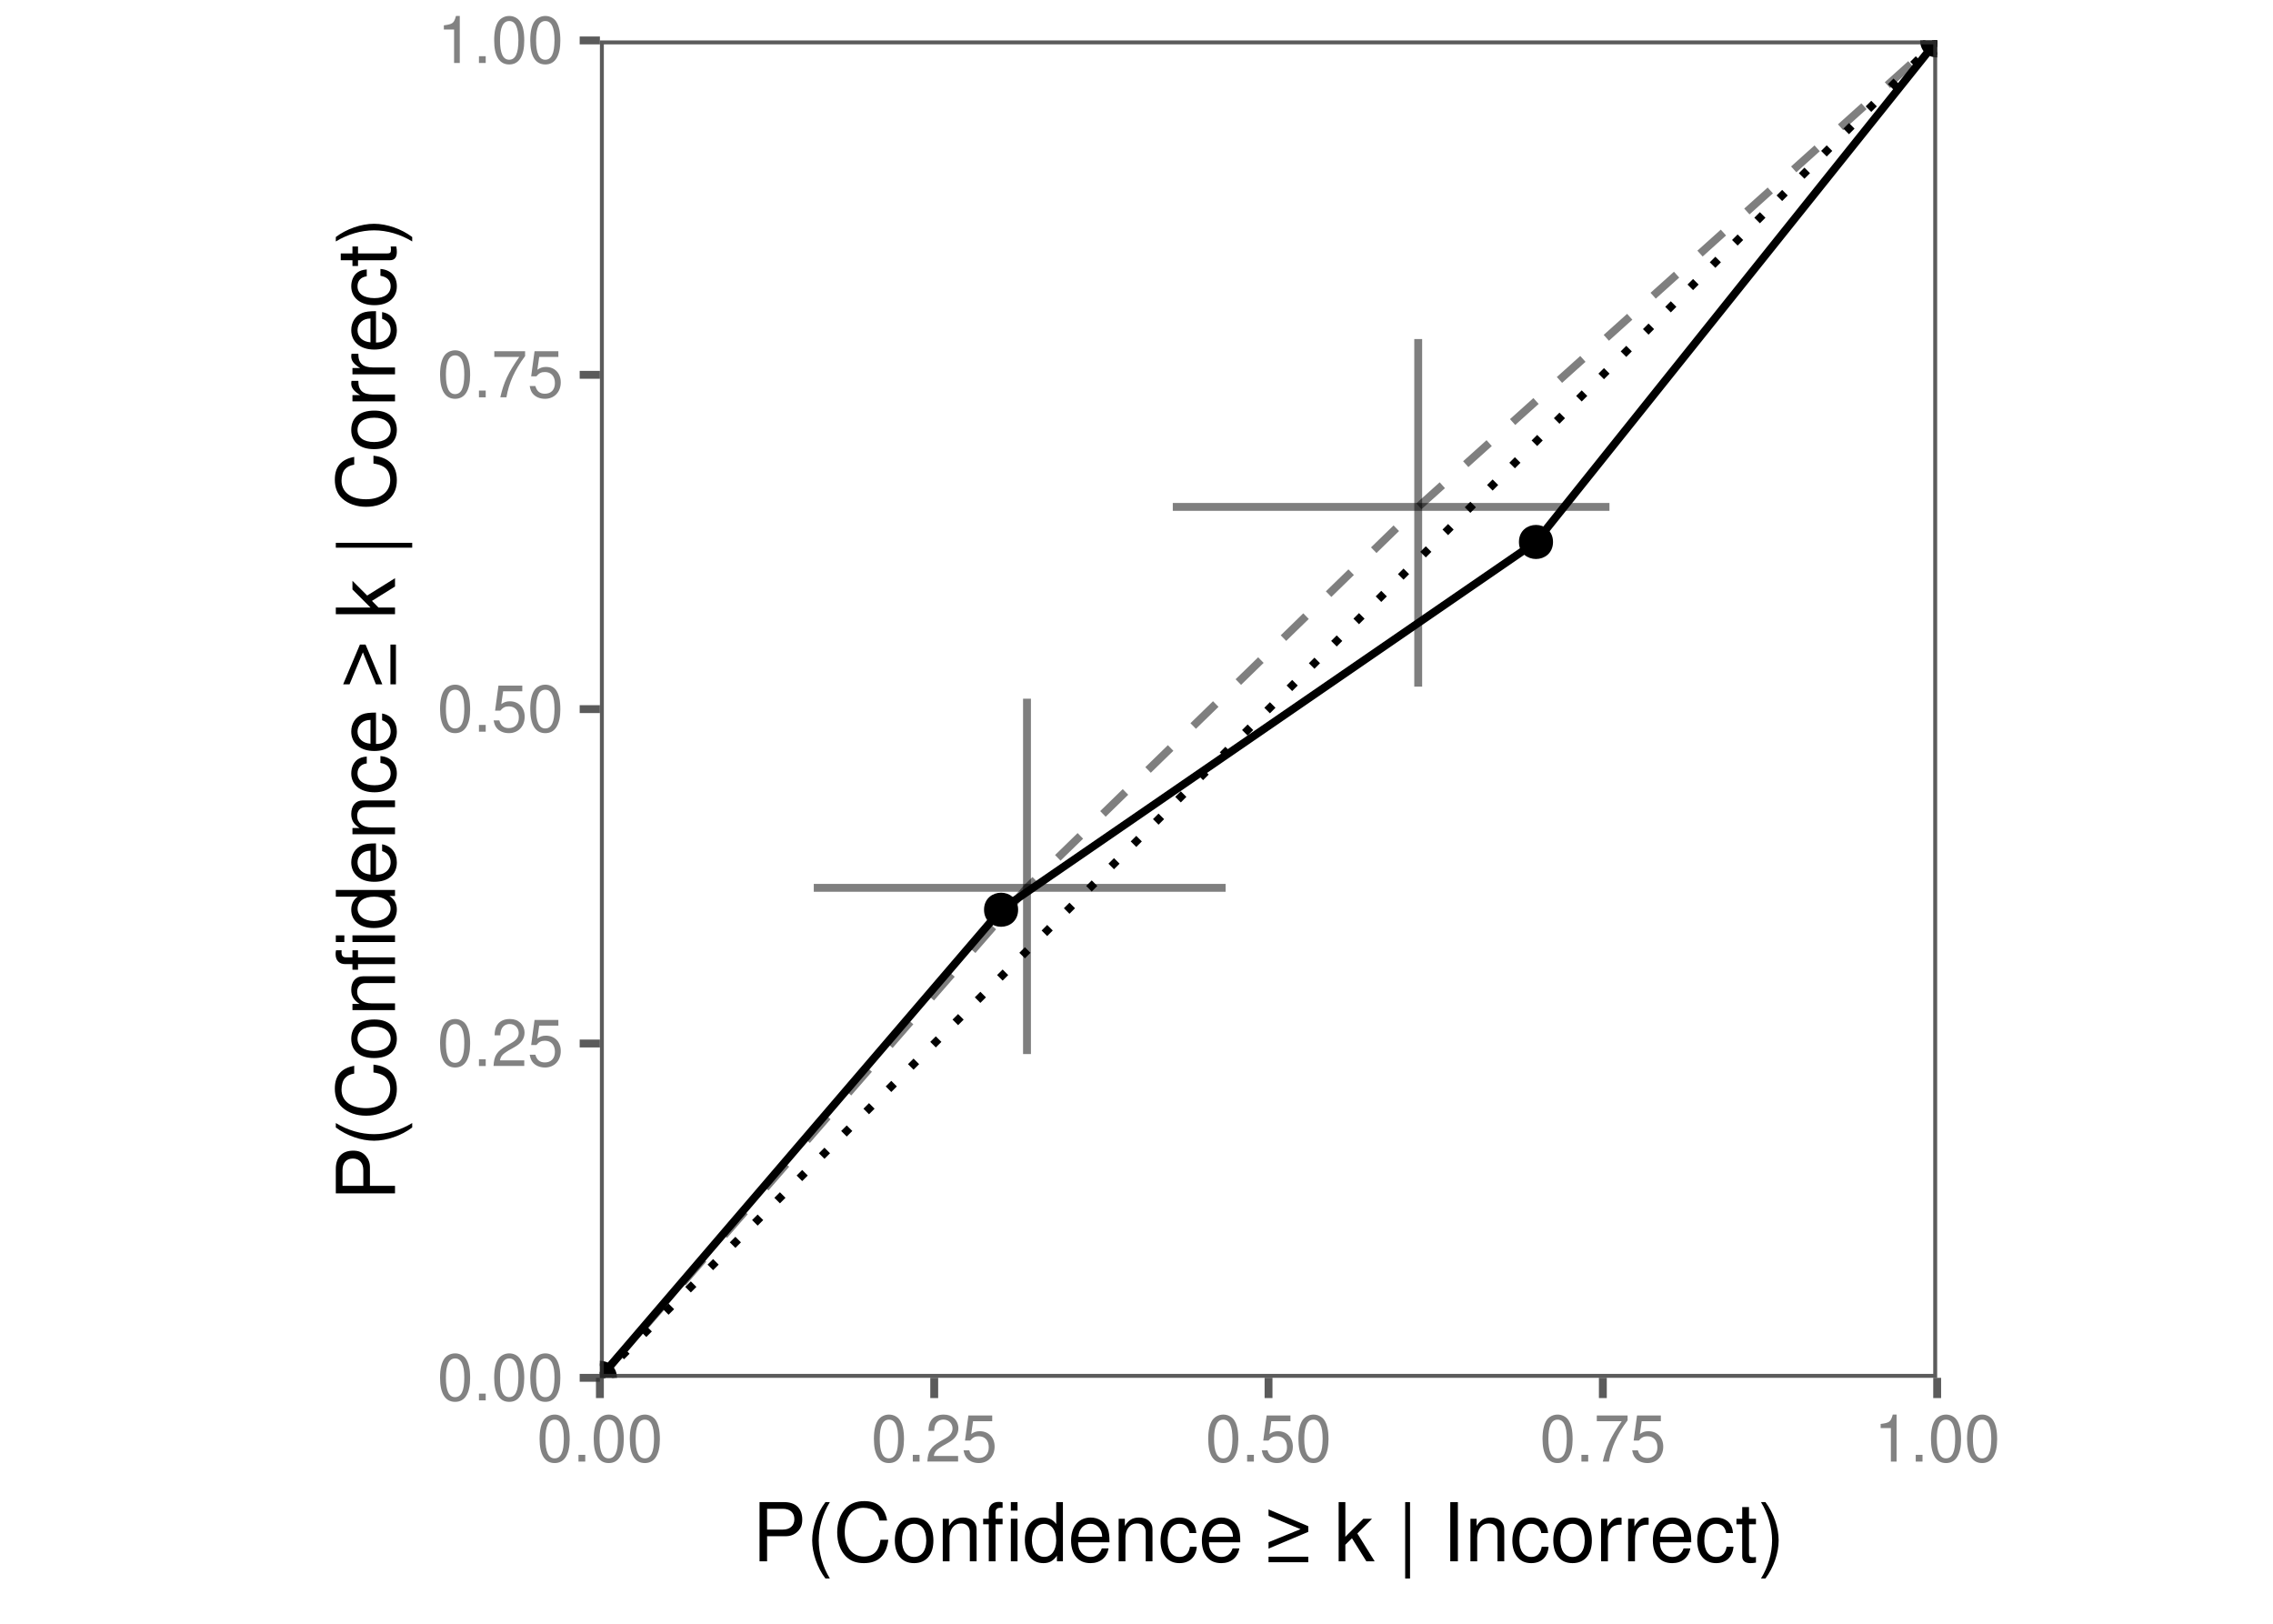
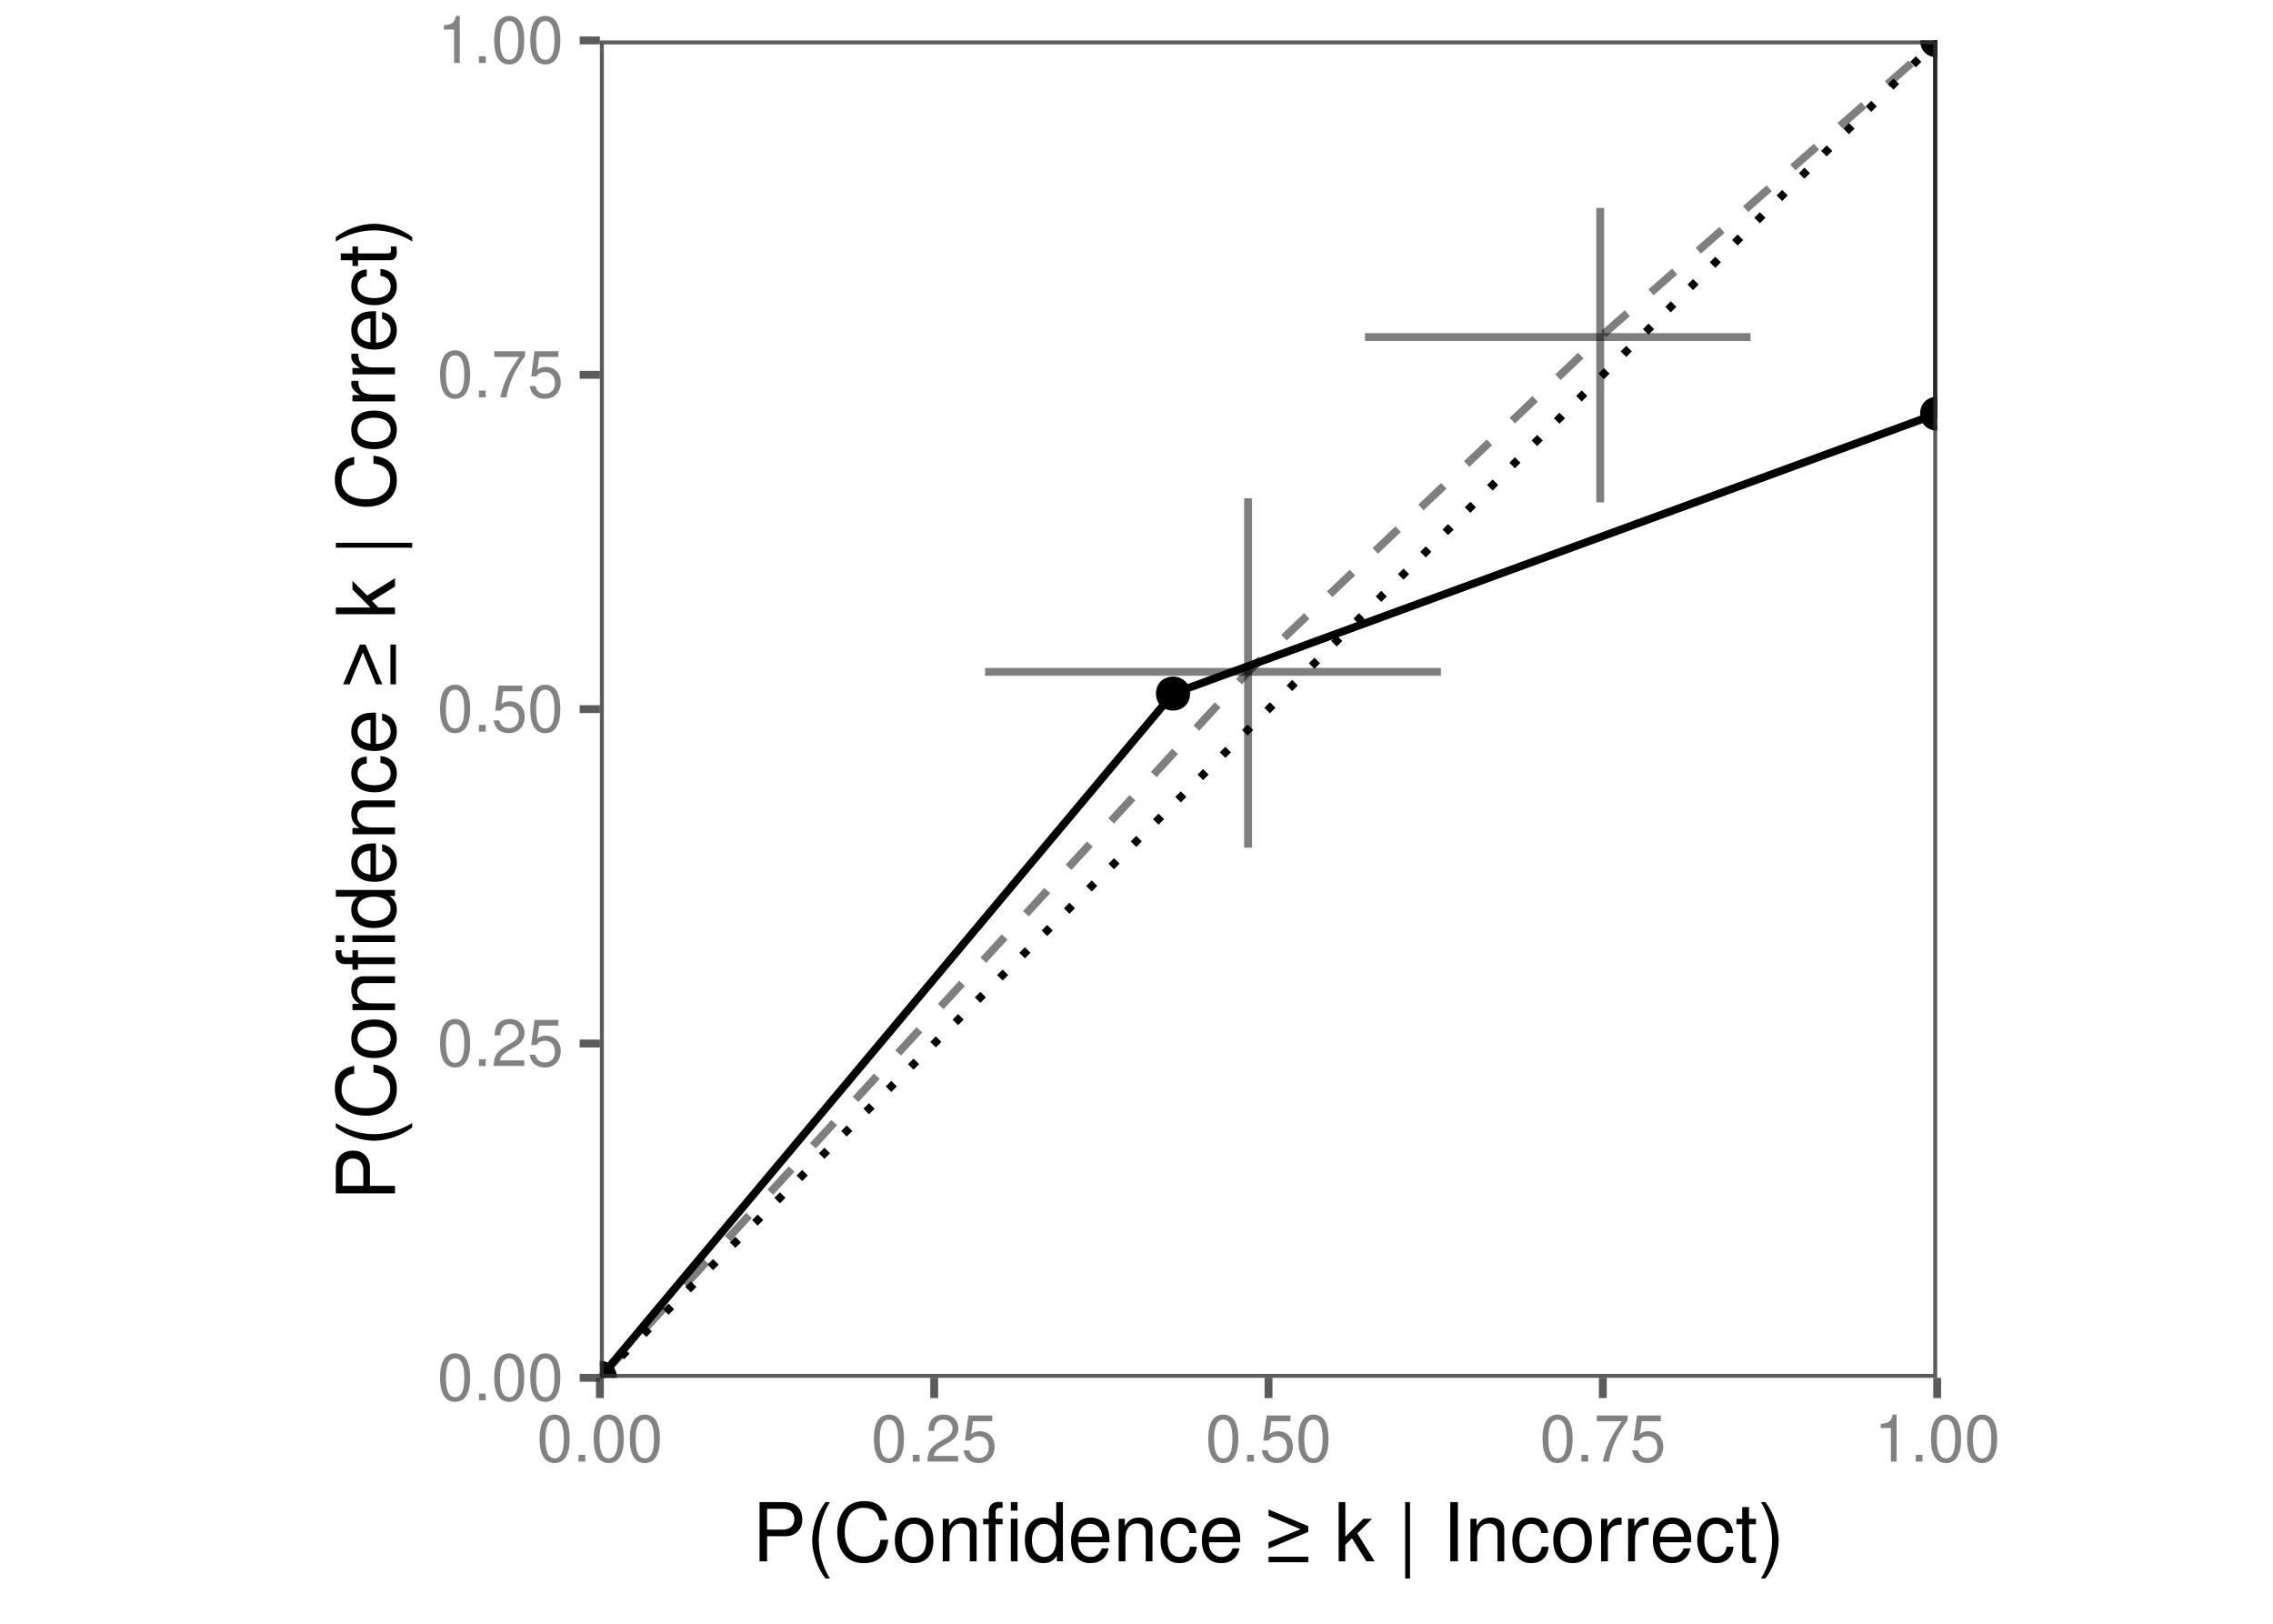
<svg xmlns="http://www.w3.org/2000/svg" xmlns:xlink="http://www.w3.org/1999/xlink" width="504pt" height="360pt" viewBox="0 0 504 360">
  <defs>
    <g>
      <g id="glyph-0-0">
        <path d="M 3.969 -10.422 C 3.016 -10.422 2.141 -9.984 1.609 -9.281 C 0.953 -8.359 0.625 -6.969 0.625 -5.047 C 0.625 -1.531 1.766 0.328 3.969 0.328 C 6.125 0.328 7.297 -1.531 7.297 -4.953 C 7.297 -6.969 6.984 -8.328 6.312 -9.281 C 5.781 -10 4.922 -10.422 3.969 -10.422 Z M 3.969 -9.297 C 5.328 -9.297 6 -7.891 6 -5.078 C 6 -2.109 5.344 -0.719 3.938 -0.719 C 2.594 -0.719 1.922 -2.156 1.922 -5.031 C 1.922 -7.891 2.594 -9.297 3.969 -9.297 Z M 3.969 -9.297 " />
      </g>
      <g id="glyph-0-1">
        <path d="M 2.75 -1.5 L 1.25 -1.5 L 1.25 0 L 2.75 0 Z M 2.75 -1.5 " />
      </g>
      <g id="glyph-0-2">
        <path d="M 7.297 -1.25 L 1.922 -1.25 C 2.047 -2.125 2.5 -2.672 3.766 -3.422 L 5.203 -4.234 C 6.625 -5.031 7.359 -6.094 7.359 -7.375 C 7.359 -8.234 7.016 -9.047 6.406 -9.609 C 5.812 -10.156 5.062 -10.422 4.094 -10.422 C 2.797 -10.422 1.828 -9.953 1.266 -9.062 C 0.906 -8.516 0.75 -7.859 0.719 -6.812 L 1.984 -6.812 C 2.031 -7.516 2.125 -7.938 2.297 -8.281 C 2.625 -8.922 3.281 -9.312 4.047 -9.312 C 5.203 -9.312 6.062 -8.469 6.062 -7.344 C 6.062 -6.516 5.594 -5.797 4.688 -5.266 L 3.359 -4.5 C 1.219 -3.266 0.609 -2.297 0.484 -0.016 L 7.297 -0.016 Z M 7.297 -1.25 " />
      </g>
      <g id="glyph-0-3">
        <path d="M 6.859 -10.219 L 1.578 -10.219 L 0.828 -4.656 L 1.984 -4.656 C 2.578 -5.359 3.062 -5.609 3.875 -5.609 C 5.25 -5.609 6.094 -4.672 6.094 -3.156 C 6.094 -1.688 5.25 -0.797 3.859 -0.797 C 2.75 -0.797 2.078 -1.359 1.766 -2.5 L 0.5 -2.5 C 0.672 -1.672 0.828 -1.266 1.125 -0.891 C 1.703 -0.109 2.734 0.328 3.891 0.328 C 5.953 0.328 7.391 -1.172 7.391 -3.328 C 7.391 -5.344 6.047 -6.734 4.094 -6.734 C 3.375 -6.734 2.797 -6.547 2.203 -6.109 L 2.609 -8.953 L 6.859 -8.953 Z M 6.859 -10.219 " />
      </g>
      <g id="glyph-0-4">
        <path d="M 7.484 -10.219 L 0.656 -10.219 L 0.656 -8.953 L 6.188 -8.953 C 3.75 -5.484 2.75 -3.359 1.984 0 L 3.344 0 C 3.906 -3.266 5.188 -6.078 7.484 -9.141 Z M 7.484 -10.219 " />
      </g>
      <g id="glyph-0-5">
        <path d="M 3.734 -7.422 L 3.734 0 L 5 0 L 5 -10.422 L 4.156 -10.422 C 3.719 -8.812 3.422 -8.594 1.469 -8.344 L 1.469 -7.422 Z M 3.734 -7.422 " />
      </g>
      <g id="glyph-1-0">
        <path d="M 3.312 -5.562 L 7.438 -5.562 C 8.453 -5.562 9.266 -5.875 9.969 -6.5 C 10.766 -7.219 11.109 -8.062 11.109 -9.266 C 11.109 -11.734 9.641 -13.125 7.062 -13.125 L 1.641 -13.125 L 1.641 0 L 3.312 0 Z M 3.312 -7.031 L 3.312 -11.641 L 6.797 -11.641 C 8.406 -11.641 9.359 -10.781 9.359 -9.344 C 9.359 -7.906 8.406 -7.031 6.797 -7.031 Z M 3.312 -7.031 " />
      </g>
      <g id="glyph-1-1">
        <path d="M 4.25 -13.125 C 2.453 -10.766 1.312 -7.484 1.312 -4.656 C 1.312 -1.812 2.453 1.453 4.25 3.812 L 5.234 3.812 C 3.656 1.234 2.766 -1.781 2.766 -4.656 C 2.766 -7.531 3.656 -10.562 5.234 -13.125 Z M 4.25 -13.125 " />
      </g>
      <g id="glyph-1-2">
        <path d="M 11.922 -9.047 C 11.391 -11.938 9.734 -13.344 6.859 -13.344 C 5.094 -13.344 3.672 -12.781 2.703 -11.703 C 1.516 -10.406 0.859 -8.531 0.859 -6.406 C 0.859 -4.25 1.531 -2.391 2.75 -1.109 C 3.781 -0.078 5.078 0.406 6.781 0.406 C 9.984 0.406 11.797 -1.312 12.188 -4.781 L 10.453 -4.781 C 10.312 -3.891 10.141 -3.281 9.859 -2.75 C 9.328 -1.672 8.203 -1.062 6.797 -1.062 C 4.188 -1.062 2.531 -3.156 2.531 -6.422 C 2.531 -9.797 4.109 -11.859 6.656 -11.859 C 7.719 -11.859 8.719 -11.562 9.25 -11.031 C 9.734 -10.578 10.016 -10.047 10.203 -9.047 Z M 11.922 -9.047 " />
      </g>
      <g id="glyph-1-3">
        <path d="M 4.891 -9.703 C 2.234 -9.703 0.641 -7.812 0.641 -4.641 C 0.641 -1.453 2.234 0.406 4.906 0.406 C 7.578 0.406 9.188 -1.469 9.188 -4.578 C 9.188 -7.844 7.625 -9.703 4.891 -9.703 Z M 4.906 -8.312 C 6.609 -8.312 7.609 -6.938 7.609 -4.594 C 7.609 -2.359 6.562 -0.969 4.906 -0.969 C 3.234 -0.969 2.219 -2.359 2.219 -4.641 C 2.219 -6.938 3.234 -8.312 4.906 -8.312 Z M 4.906 -8.312 " />
      </g>
      <g id="glyph-1-4">
        <path d="M 1.266 -9.438 L 1.266 0 L 2.766 0 L 2.766 -5.203 C 2.766 -7.125 3.781 -8.391 5.328 -8.391 C 6.516 -8.391 7.266 -7.672 7.266 -6.531 L 7.266 0 L 8.766 0 L 8.766 -7.125 C 8.766 -8.688 7.594 -9.703 5.781 -9.703 C 4.375 -9.703 3.469 -9.156 2.641 -7.844 L 2.641 -9.438 Z M 1.266 -9.438 " />
      </g>
      <g id="glyph-1-5">
        <path d="M 4.531 -9.438 L 2.969 -9.438 L 2.969 -10.906 C 2.969 -11.531 3.312 -11.859 4.016 -11.859 C 4.141 -11.859 4.188 -11.859 4.531 -11.844 L 4.531 -13.078 C 4.188 -13.156 4 -13.172 3.688 -13.172 C 2.297 -13.172 1.469 -12.391 1.469 -11.031 L 1.469 -9.438 L 0.219 -9.438 L 0.219 -8.203 L 1.469 -8.203 L 1.469 0 L 2.969 0 L 2.969 -8.203 L 4.531 -8.203 Z M 7.844 -9.438 L 6.359 -9.438 L 6.359 0 L 7.844 0 Z M 7.844 -13.125 L 6.359 -13.125 L 6.359 -11.234 L 7.844 -11.234 Z M 7.844 -13.125 " />
      </g>
      <g id="glyph-1-6">
        <path d="M 8.906 -13.125 L 7.422 -13.125 L 7.422 -8.25 C 6.781 -9.203 5.781 -9.703 4.516 -9.703 C 2.062 -9.703 0.469 -7.734 0.469 -4.734 C 0.469 -1.547 2.016 0.406 4.578 0.406 C 5.875 0.406 6.766 -0.078 7.578 -1.234 L 7.578 0 L 8.906 0 Z M 4.766 -8.297 C 6.391 -8.297 7.422 -6.875 7.422 -4.609 C 7.422 -2.438 6.375 -0.984 4.781 -0.984 C 3.125 -0.984 2.031 -2.453 2.031 -4.641 C 2.031 -6.844 3.125 -8.297 4.766 -8.297 Z M 4.766 -8.297 " />
      </g>
      <g id="glyph-1-7">
        <path d="M 9.234 -4.219 C 9.234 -5.656 9.125 -6.516 8.859 -7.219 C 8.25 -8.766 6.797 -9.703 5.047 -9.703 C 2.406 -9.703 0.719 -7.703 0.719 -4.594 C 0.719 -1.469 2.344 0.406 5 0.406 C 7.156 0.406 8.656 -0.812 9.031 -2.859 L 7.531 -2.859 C 7.109 -1.625 6.266 -0.969 5.062 -0.969 C 4.109 -0.969 3.297 -1.406 2.797 -2.203 C 2.438 -2.734 2.297 -3.281 2.281 -4.219 Z M 2.328 -5.438 C 2.453 -7.188 3.516 -8.312 5.016 -8.312 C 6.547 -8.312 7.609 -7.125 7.609 -5.438 Z M 2.328 -5.438 " />
      </g>
      <g id="glyph-1-8">
        <path d="M 8.484 -6.266 C 8.406 -7.188 8.203 -7.781 7.844 -8.297 C 7.203 -9.188 6.062 -9.703 4.75 -9.703 C 2.203 -9.703 0.562 -7.688 0.562 -4.547 C 0.562 -1.516 2.172 0.406 4.734 0.406 C 6.984 0.406 8.406 -0.938 8.594 -3.234 L 7.078 -3.234 C 6.828 -1.734 6.047 -0.969 4.766 -0.969 C 3.109 -0.969 2.125 -2.328 2.125 -4.547 C 2.125 -6.906 3.094 -8.312 4.734 -8.312 C 6 -8.312 6.781 -7.578 6.969 -6.266 Z M 8.484 -6.266 " />
      </g>
      <g id="glyph-1-9">
</g>
      <g id="glyph-1-10">
        <path d="M 9.312 -1.016 L 0.5 -1.016 L 0.5 0.203 L 9.312 0.203 Z M 9.312 -7.781 L 0.5 -11.5 L 0.5 -10.078 L 7.594 -7.125 L 0.5 -4.234 L 0.5 -2.812 L 9.312 -6.531 Z M 9.312 -7.781 " />
      </g>
      <g id="glyph-1-11">
        <path d="M 2.531 -13.125 L 1.047 -13.125 L 1.047 0 L 2.531 0 L 2.531 -3.672 L 4 -5.109 L 7.188 0 L 9.031 0 L 5.188 -6.172 L 8.453 -9.438 L 6.531 -9.438 L 2.531 -5.438 Z M 2.531 -13.125 " />
      </g>
      <g id="glyph-1-12">
        <path d="M 1.797 -13.125 L 1.797 3.812 L 2.875 3.812 L 2.875 -13.125 Z M 1.797 -13.125 " />
      </g>
      <g id="glyph-1-13">
        <path d="M 3.484 -13.125 L 1.797 -13.125 L 1.797 0 L 3.484 0 Z M 3.484 -13.125 " />
      </g>
      <g id="glyph-1-14">
        <path d="M 1.234 -9.438 L 1.234 0 L 2.75 0 L 2.75 -4.891 C 2.766 -7.156 3.703 -8.172 5.781 -8.125 L 5.781 -9.641 C 5.531 -9.688 5.375 -9.703 5.203 -9.703 C 4.234 -9.703 3.484 -9.125 2.625 -7.719 L 2.625 -9.438 Z M 1.234 -9.438 " />
      </g>
      <g id="glyph-1-15">
        <path d="M 4.578 -9.438 L 3.031 -9.438 L 3.031 -12.031 L 1.531 -12.031 L 1.531 -9.438 L 0.25 -9.438 L 0.25 -8.203 L 1.531 -8.203 L 1.531 -1.078 C 1.531 -0.109 2.172 0.406 3.344 0.406 C 3.75 0.406 4.062 0.375 4.578 0.281 L 4.578 -0.969 C 4.359 -0.922 4.156 -0.906 3.859 -0.906 C 3.203 -0.906 3.031 -1.078 3.031 -1.75 L 3.031 -8.203 L 4.578 -8.203 Z M 4.578 -9.438 " />
      </g>
      <g id="glyph-1-16">
        <path d="M 1.672 3.812 C 3.469 1.453 4.609 -1.812 4.609 -4.641 C 4.609 -7.484 3.469 -10.766 1.672 -13.125 L 0.688 -13.125 C 2.266 -10.547 3.156 -7.531 3.156 -4.641 C 3.156 -1.781 2.266 1.266 0.688 3.812 Z M 1.672 3.812 " />
      </g>
      <g id="glyph-2-0">
        <path d="M -5.562 -3.312 L -5.562 -7.438 C -5.562 -8.453 -5.875 -9.266 -6.5 -9.969 C -7.219 -10.766 -8.062 -11.109 -9.266 -11.109 C -11.734 -11.109 -13.125 -9.641 -13.125 -7.062 L -13.125 -1.641 L 0 -1.641 L 0 -3.312 Z M -7.031 -3.312 L -11.641 -3.312 L -11.641 -6.797 C -11.641 -8.406 -10.781 -9.359 -9.344 -9.359 C -7.906 -9.359 -7.031 -8.406 -7.031 -6.797 Z M -7.031 -3.312 " />
      </g>
      <g id="glyph-2-1">
        <path d="M -13.125 -4.25 C -10.766 -2.453 -7.484 -1.312 -4.656 -1.312 C -1.812 -1.312 1.453 -2.453 3.812 -4.25 L 3.812 -5.234 C 1.234 -3.656 -1.781 -2.766 -4.656 -2.766 C -7.531 -2.766 -10.562 -3.656 -13.125 -5.234 Z M -13.125 -4.25 " />
      </g>
      <g id="glyph-2-2">
        <path d="M -9.047 -11.922 C -11.938 -11.391 -13.344 -9.734 -13.344 -6.859 C -13.344 -5.094 -12.781 -3.672 -11.703 -2.703 C -10.406 -1.516 -8.531 -0.859 -6.406 -0.859 C -4.25 -0.859 -2.391 -1.531 -1.109 -2.75 C -0.078 -3.781 0.406 -5.078 0.406 -6.781 C 0.406 -9.984 -1.312 -11.797 -4.781 -12.188 L -4.781 -10.453 C -3.891 -10.312 -3.281 -10.141 -2.75 -9.859 C -1.672 -9.328 -1.062 -8.203 -1.062 -6.797 C -1.062 -4.188 -3.156 -2.531 -6.422 -2.531 C -9.797 -2.531 -11.859 -4.109 -11.859 -6.656 C -11.859 -7.719 -11.562 -8.719 -11.031 -9.25 C -10.578 -9.734 -10.047 -10.016 -9.047 -10.203 Z M -9.047 -11.922 " />
      </g>
      <g id="glyph-2-3">
        <path d="M -9.703 -4.891 C -9.703 -2.234 -7.812 -0.641 -4.641 -0.641 C -1.453 -0.641 0.406 -2.234 0.406 -4.906 C 0.406 -7.578 -1.469 -9.188 -4.578 -9.188 C -7.844 -9.188 -9.703 -7.625 -9.703 -4.891 Z M -8.312 -4.906 C -8.312 -6.609 -6.938 -7.609 -4.594 -7.609 C -2.359 -7.609 -0.969 -6.562 -0.969 -4.906 C -0.969 -3.234 -2.359 -2.219 -4.641 -2.219 C -6.938 -2.219 -8.312 -3.234 -8.312 -4.906 Z M -8.312 -4.906 " />
      </g>
      <g id="glyph-2-4">
        <path d="M -9.438 -1.266 L 0 -1.266 L 0 -2.766 L -5.203 -2.766 C -7.125 -2.766 -8.391 -3.781 -8.391 -5.328 C -8.391 -6.516 -7.672 -7.266 -6.531 -7.266 L 0 -7.266 L 0 -8.766 L -7.125 -8.766 C -8.688 -8.766 -9.703 -7.594 -9.703 -5.781 C -9.703 -4.375 -9.156 -3.469 -7.844 -2.641 L -9.438 -2.641 Z M -9.438 -1.266 " />
      </g>
      <g id="glyph-2-5">
        <path d="M -9.438 -4.531 L -9.438 -2.969 L -10.906 -2.969 C -11.531 -2.969 -11.859 -3.312 -11.859 -4.016 C -11.859 -4.141 -11.859 -4.188 -11.844 -4.531 L -13.078 -4.531 C -13.156 -4.188 -13.172 -4 -13.172 -3.688 C -13.172 -2.297 -12.391 -1.469 -11.031 -1.469 L -9.438 -1.469 L -9.438 -0.219 L -8.203 -0.219 L -8.203 -1.469 L 0 -1.469 L 0 -2.969 L -8.203 -2.969 L -8.203 -4.531 Z M -9.438 -7.844 L -9.438 -6.359 L 0 -6.359 L 0 -7.844 Z M -13.125 -7.844 L -13.125 -6.359 L -11.234 -6.359 L -11.234 -7.844 Z M -13.125 -7.844 " />
      </g>
      <g id="glyph-2-6">
        <path d="M -13.125 -8.906 L -13.125 -7.422 L -8.25 -7.422 C -9.203 -6.781 -9.703 -5.781 -9.703 -4.516 C -9.703 -2.062 -7.734 -0.469 -4.734 -0.469 C -1.547 -0.469 0.406 -2.016 0.406 -4.578 C 0.406 -5.875 -0.078 -6.766 -1.234 -7.578 L 0 -7.578 L 0 -8.906 Z M -8.297 -4.766 C -8.297 -6.391 -6.875 -7.422 -4.609 -7.422 C -2.438 -7.422 -0.984 -6.375 -0.984 -4.781 C -0.984 -3.125 -2.453 -2.031 -4.641 -2.031 C -6.844 -2.031 -8.297 -3.125 -8.297 -4.766 Z M -8.297 -4.766 " />
      </g>
      <g id="glyph-2-7">
        <path d="M -4.219 -9.234 C -5.656 -9.234 -6.516 -9.125 -7.219 -8.859 C -8.766 -8.25 -9.703 -6.797 -9.703 -5.047 C -9.703 -2.406 -7.703 -0.719 -4.594 -0.719 C -1.469 -0.719 0.406 -2.344 0.406 -5 C 0.406 -7.156 -0.812 -8.656 -2.859 -9.031 L -2.859 -7.531 C -1.625 -7.109 -0.969 -6.266 -0.969 -5.062 C -0.969 -4.109 -1.406 -3.297 -2.203 -2.797 C -2.734 -2.438 -3.281 -2.297 -4.219 -2.281 Z M -5.438 -2.328 C -7.188 -2.453 -8.312 -3.516 -8.312 -5.016 C -8.312 -6.547 -7.125 -7.609 -5.438 -7.609 Z M -5.438 -2.328 " />
      </g>
      <g id="glyph-2-8">
        <path d="M -6.266 -8.484 C -7.188 -8.406 -7.781 -8.203 -8.297 -7.844 C -9.188 -7.203 -9.703 -6.062 -9.703 -4.75 C -9.703 -2.203 -7.688 -0.562 -4.547 -0.562 C -1.516 -0.562 0.406 -2.172 0.406 -4.734 C 0.406 -6.984 -0.938 -8.406 -3.234 -8.594 L -3.234 -7.078 C -1.734 -6.828 -0.969 -6.047 -0.969 -4.766 C -0.969 -3.109 -2.328 -2.125 -4.547 -2.125 C -6.906 -2.125 -8.312 -3.094 -8.312 -4.734 C -8.312 -6 -7.578 -6.781 -6.266 -6.969 Z M -6.266 -8.484 " />
      </g>
      <g id="glyph-2-9">
</g>
      <g id="glyph-2-10">
        <path d="M -1.016 -9.312 L -1.016 -0.5 L 0.203 -0.5 L 0.203 -9.312 Z M -7.781 -9.312 L -11.5 -0.5 L -10.078 -0.5 L -7.125 -7.594 L -4.234 -0.5 L -2.812 -0.5 L -6.531 -9.312 Z M -7.781 -9.312 " />
      </g>
      <g id="glyph-2-11">
        <path d="M -13.125 -2.531 L -13.125 -1.047 L 0 -1.047 L 0 -2.531 L -3.672 -2.531 L -5.109 -4 L 0 -7.188 L 0 -9.031 L -6.172 -5.188 L -9.438 -8.453 L -9.438 -6.531 L -5.438 -2.531 Z M -13.125 -2.531 " />
      </g>
      <g id="glyph-2-12">
        <path d="M -13.125 -1.797 L 3.812 -1.797 L 3.812 -2.875 L -13.125 -2.875 Z M -13.125 -1.797 " />
      </g>
      <g id="glyph-2-13">
        <path d="M -9.438 -1.234 L 0 -1.234 L 0 -2.75 L -4.891 -2.75 C -7.156 -2.766 -8.172 -3.703 -8.125 -5.781 L -9.641 -5.781 C -9.688 -5.531 -9.703 -5.375 -9.703 -5.203 C -9.703 -4.234 -9.125 -3.484 -7.719 -2.625 L -9.438 -2.625 Z M -9.438 -1.234 " />
      </g>
      <g id="glyph-2-14">
        <path d="M -9.438 -4.578 L -9.438 -3.031 L -12.031 -3.031 L -12.031 -1.531 L -9.438 -1.531 L -9.438 -0.25 L -8.203 -0.25 L -8.203 -1.531 L -1.078 -1.531 C -0.109 -1.531 0.406 -2.172 0.406 -3.344 C 0.406 -3.75 0.375 -4.062 0.281 -4.578 L -0.969 -4.578 C -0.922 -4.359 -0.906 -4.156 -0.906 -3.859 C -0.906 -3.203 -1.078 -3.031 -1.75 -3.031 L -8.203 -3.031 L -8.203 -4.578 Z M -9.438 -4.578 " />
      </g>
      <g id="glyph-2-15">
        <path d="M 3.812 -1.672 C 1.453 -3.469 -1.812 -4.609 -4.641 -4.609 C -7.484 -4.609 -10.766 -3.469 -13.125 -1.672 L -13.125 -0.688 C -10.547 -2.266 -7.531 -3.156 -4.641 -3.156 C -1.781 -3.156 1.266 -2.266 3.812 -0.688 Z M 3.812 -1.672 " />
      </g>
    </g>
    <clipPath id="clip-0">
      <path clip-rule="nonzero" d="M 426 8.965 L 429.535 8.965 L 429.535 13 L 426 13 Z M 426 8.965 " />
    </clipPath>
    <clipPath id="clip-1">
      <path clip-rule="nonzero" d="M 425 8.965 L 429.535 8.965 L 429.535 13 L 425 13 Z M 425 8.965 " />
    </clipPath>
    <clipPath id="clip-2">
+       <path clip-rule="nonzero" d="M 426 88 L 429.535 88 L 429.535 95 L 426 95 Z M 426 88 " />
+     </clipPath>
+     <clipPath id="clip-3">
+       <path clip-rule="nonzero" d="M 425 87 L 429.535 87 L 429.535 96 L 425 96 Z M 425 87 " />
+     </clipPath>
+     <clipPath id="clip-4">
      <path clip-rule="nonzero" d="M 133.02 302 L 137 302 L 137 305.48 L 133.02 305.48 Z M 133.02 302 " />
    </clipPath>
-     <clipPath id="clip-3">
+     <clipPath id="clip-5">
      <path clip-rule="nonzero" d="M 133.02 301 L 137 301 L 137 305.48 L 133.02 305.48 Z M 133.02 301 " />
    </clipPath>
-     <clipPath id="clip-4">
+     <clipPath id="clip-6">
      <path clip-rule="nonzero" d="M 133.02 8.965 L 429.535 8.965 L 429.535 305.48 L 133.02 305.48 Z M 133.02 8.965 " />
-     </clipPath>
-     <clipPath id="clip-5">
-       <path clip-rule="nonzero" d="M 428 8.965 L 429.535 8.965 L 429.535 10 L 428 10 Z M 428 8.965 " />
-     </clipPath>
-     <clipPath id="clip-6">
-       <path clip-rule="nonzero" d="M 133.02 304 L 134 304 L 134 305.48 L 133.02 305.48 Z M 133.02 304 " />
    </clipPath>
    <clipPath id="clip-7">
      <path clip-rule="nonzero" d="M 428 8.965 L 429.535 8.965 L 429.535 10 L 428 10 Z M 428 8.965 " />
    </clipPath>
    <clipPath id="clip-8">
      <path clip-rule="nonzero" d="M 133.02 304 L 134 304 L 134 305.48 L 133.02 305.48 Z M 133.02 304 " />
    </clipPath>
    <clipPath id="clip-9">
+       <path clip-rule="nonzero" d="M 428 8.965 L 429.535 8.965 L 429.535 10 L 428 10 Z M 428 8.965 " />
+     </clipPath>
+     <clipPath id="clip-10">
+       <path clip-rule="nonzero" d="M 133.02 304 L 134 304 L 134 305.48 L 133.02 305.48 Z M 133.02 304 " />
+     </clipPath>
+     <clipPath id="clip-11">
      <path clip-rule="nonzero" d="M 133.02 8.965 L 429.535 8.965 L 429.535 305.48 L 133.02 305.48 Z M 133.02 8.965 " />
    </clipPath>
  </defs>
  <g clip-path="url(#clip-0)">
    <path fill-rule="nonzero" fill="rgb(0%, 0%, 0%)" fill-opacity="1" d="M 432.73 8.965 C 432.73 13.23 426.336 13.23 426.336 8.965 C 426.336 4.703 432.73 4.703 432.73 8.965 " />
  </g>
  <g clip-path="url(#clip-1)">
    <path fill="none" stroke-width="1.16" stroke-linecap="round" stroke-linejoin="round" stroke="rgb(0%, 0%, 0%)" stroke-opacity="1" stroke-miterlimit="10" d="M 432.73 8.965 C 432.73 13.23 426.336 13.23 426.336 8.965 C 426.336 4.703 432.73 4.703 432.73 8.965 " />
  </g>
-   <path fill-rule="nonzero" fill="rgb(0%, 0%, 0%)" fill-opacity="1" stroke-width="1.16" stroke-linecap="round" stroke-linejoin="round" stroke="rgb(0%, 0%, 0%)" stroke-opacity="1" stroke-miterlimit="10" d="M 343.777 120.16 C 343.777 124.426 337.379 124.426 337.379 120.16 C 337.379 115.895 343.777 115.895 343.777 120.16 " />
-   <path fill-rule="nonzero" fill="rgb(0%, 0%, 0%)" fill-opacity="1" stroke-width="1.16" stroke-linecap="round" stroke-linejoin="round" stroke="rgb(0%, 0%, 0%)" stroke-opacity="1" stroke-miterlimit="10" d="M 225.172 201.699 C 225.172 205.965 218.773 205.965 218.773 201.699 C 218.773 197.438 225.172 197.438 225.172 201.699 " />
  <g clip-path="url(#clip-2)">
+     <path fill-rule="nonzero" fill="rgb(0%, 0%, 0%)" fill-opacity="1" d="M 432.73 91.715 C 432.73 95.98 426.336 95.98 426.336 91.715 C 426.336 87.449 432.73 87.449 432.73 91.715 " />
+   </g>
+   <g clip-path="url(#clip-3)">
+     <path fill="none" stroke-width="1.16" stroke-linecap="round" stroke-linejoin="round" stroke="rgb(0%, 0%, 0%)" stroke-opacity="1" stroke-miterlimit="10" d="M 432.73 91.715 C 432.73 95.98 426.336 95.98 426.336 91.715 C 426.336 87.449 432.73 87.449 432.73 91.715 " />
+   </g>
+   <path fill-rule="nonzero" fill="rgb(0%, 0%, 0%)" fill-opacity="1" stroke-width="1.16" stroke-linecap="round" stroke-linejoin="round" stroke="rgb(0%, 0%, 0%)" stroke-opacity="1" stroke-miterlimit="10" d="M 263.297 153.777 C 263.297 158.039 256.898 158.039 256.898 153.777 C 256.898 149.512 263.297 149.512 263.297 153.777 " />
+   <g clip-path="url(#clip-4)">
    <path fill-rule="nonzero" fill="rgb(0%, 0%, 0%)" fill-opacity="1" d="M 136.219 305.48 C 136.219 309.746 129.82 309.746 129.82 305.48 C 129.82 301.215 136.219 301.215 136.219 305.48 " />
  </g>
-   <g clip-path="url(#clip-3)">
+   <g clip-path="url(#clip-5)">
    <path fill="none" stroke-width="1.16" stroke-linecap="round" stroke-linejoin="round" stroke="rgb(0%, 0%, 0%)" stroke-opacity="1" stroke-miterlimit="10" d="M 136.219 305.48 C 136.219 309.746 129.82 309.746 129.82 305.48 C 129.82 301.215 136.219 301.215 136.219 305.48 " />
  </g>
-   <g clip-path="url(#clip-4)">
+   <g clip-path="url(#clip-6)">
    <path fill="none" stroke-width="1.746" stroke-linecap="butt" stroke-linejoin="round" stroke="rgb(0%, 0%, 0%)" stroke-opacity="1" stroke-dasharray="1.746 5.238" stroke-miterlimit="10" d="M -163.496 601.996 L 726.047 -287.547 " />
-     <path fill="none" stroke-width="1.746" stroke-linecap="butt" stroke-linejoin="round" stroke="rgb(0%, 0%, 0%)" stroke-opacity="1" stroke-miterlimit="10" d="M 429.535 8.965 L 340.578 120.16 L 221.973 201.699 L 133.02 305.48 " />
-     <path fill="none" stroke-width="1.746" stroke-linecap="butt" stroke-linejoin="round" stroke="rgb(0%, 0%, 0%)" stroke-opacity="0.502" stroke-dasharray="6.984 6.984" stroke-miterlimit="10" d="M 133.02 305.48 L 227.719 196.844 L 314.465 112.383 L 429.535 8.965 " />
-   </g>
-   <g clip-path="url(#clip-5)">
-     <path fill="none" stroke-width="1.746" stroke-linecap="butt" stroke-linejoin="round" stroke="rgb(0%, 0%, 0%)" stroke-opacity="0.502" stroke-miterlimit="10" d="M 429.535 8.965 L 429.535 8.965 " />
-     <path fill="none" stroke-width="1.746" stroke-linecap="butt" stroke-linejoin="round" stroke="rgb(0%, 0%, 0%)" stroke-opacity="0.502" stroke-miterlimit="10" d="M 429.535 8.965 L 429.535 8.965 " />
-     <path fill="none" stroke-width="1.746" stroke-linecap="butt" stroke-linejoin="round" stroke="rgb(0%, 0%, 0%)" stroke-opacity="0.502" stroke-miterlimit="10" d="M 429.535 8.965 L 429.535 8.965 " />
-   </g>
-   <path fill="none" stroke-width="1.746" stroke-linecap="butt" stroke-linejoin="round" stroke="rgb(0%, 0%, 0%)" stroke-opacity="0.502" stroke-miterlimit="10" d="M 356.871 112.383 L 356.871 112.383 " />
-   <path fill="none" stroke-width="1.746" stroke-linecap="butt" stroke-linejoin="round" stroke="rgb(0%, 0%, 0%)" stroke-opacity="0.502" stroke-miterlimit="10" d="M 356.871 112.383 L 260.047 112.383 " />
-   <path fill="none" stroke-width="1.746" stroke-linecap="butt" stroke-linejoin="round" stroke="rgb(0%, 0%, 0%)" stroke-opacity="0.502" stroke-miterlimit="10" d="M 260.047 112.383 L 260.047 112.383 " />
-   <path fill="none" stroke-width="1.746" stroke-linecap="butt" stroke-linejoin="round" stroke="rgb(0%, 0%, 0%)" stroke-opacity="0.502" stroke-miterlimit="10" d="M 271.758 196.844 L 271.758 196.844 " />
-   <path fill="none" stroke-width="1.746" stroke-linecap="butt" stroke-linejoin="round" stroke="rgb(0%, 0%, 0%)" stroke-opacity="0.502" stroke-miterlimit="10" d="M 271.758 196.844 L 180.441 196.844 " />
-   <path fill="none" stroke-width="1.746" stroke-linecap="butt" stroke-linejoin="round" stroke="rgb(0%, 0%, 0%)" stroke-opacity="0.502" stroke-miterlimit="10" d="M 180.441 196.844 L 180.441 196.844 " />
-   <g clip-path="url(#clip-6)">
-     <path fill="none" stroke-width="1.746" stroke-linecap="butt" stroke-linejoin="round" stroke="rgb(0%, 0%, 0%)" stroke-opacity="0.502" stroke-miterlimit="10" d="M 133.02 305.48 L 133.02 305.48 " />
-     <path fill="none" stroke-width="1.746" stroke-linecap="butt" stroke-linejoin="round" stroke="rgb(0%, 0%, 0%)" stroke-opacity="0.502" stroke-miterlimit="10" d="M 133.02 305.48 L 133.02 305.48 " />
-     <path fill="none" stroke-width="1.746" stroke-linecap="butt" stroke-linejoin="round" stroke="rgb(0%, 0%, 0%)" stroke-opacity="0.502" stroke-miterlimit="10" d="M 133.02 305.48 L 133.02 305.48 " />
+     <path fill="none" stroke-width="1.746" stroke-linecap="butt" stroke-linejoin="round" stroke="rgb(0%, 0%, 0%)" stroke-opacity="1" stroke-miterlimit="10" d="M 429.535 8.965 L 429.535 91.715 L 260.098 153.777 L 133.02 305.48 " />
+     <path fill="none" stroke-width="1.746" stroke-linecap="butt" stroke-linejoin="round" stroke="rgb(0%, 0%, 0%)" stroke-opacity="0.502" stroke-dasharray="6.984 6.984" stroke-miterlimit="10" d="M 133.02 305.48 L 276.738 148.949 L 354.824 74.727 L 429.535 8.965 " />
  </g>
  <g clip-path="url(#clip-7)">
    <path fill="none" stroke-width="1.746" stroke-linecap="butt" stroke-linejoin="round" stroke="rgb(0%, 0%, 0%)" stroke-opacity="0.502" stroke-miterlimit="10" d="M 429.535 8.965 L 429.535 8.965 " />
    <path fill="none" stroke-width="1.746" stroke-linecap="butt" stroke-linejoin="round" stroke="rgb(0%, 0%, 0%)" stroke-opacity="0.502" stroke-miterlimit="10" d="M 429.535 8.965 L 429.535 8.965 " />
    <path fill="none" stroke-width="1.746" stroke-linecap="butt" stroke-linejoin="round" stroke="rgb(0%, 0%, 0%)" stroke-opacity="0.502" stroke-miterlimit="10" d="M 429.535 8.965 L 429.535 8.965 " />
  </g>
-   <path fill="none" stroke-width="1.746" stroke-linecap="butt" stroke-linejoin="round" stroke="rgb(0%, 0%, 0%)" stroke-opacity="0.502" stroke-miterlimit="10" d="M 314.465 75.168 L 314.465 75.168 " />
-   <path fill="none" stroke-width="1.746" stroke-linecap="butt" stroke-linejoin="round" stroke="rgb(0%, 0%, 0%)" stroke-opacity="0.502" stroke-miterlimit="10" d="M 314.465 75.168 L 314.465 152.238 " />
-   <path fill="none" stroke-width="1.746" stroke-linecap="butt" stroke-linejoin="round" stroke="rgb(0%, 0%, 0%)" stroke-opacity="0.502" stroke-miterlimit="10" d="M 314.465 152.238 L 314.465 152.238 " />
-   <path fill="none" stroke-width="1.746" stroke-linecap="butt" stroke-linejoin="round" stroke="rgb(0%, 0%, 0%)" stroke-opacity="0.502" stroke-miterlimit="10" d="M 227.719 154.91 L 227.719 154.91 " />
-   <path fill="none" stroke-width="1.746" stroke-linecap="butt" stroke-linejoin="round" stroke="rgb(0%, 0%, 0%)" stroke-opacity="0.502" stroke-miterlimit="10" d="M 227.719 154.91 L 227.719 233.691 " />
-   <path fill="none" stroke-width="1.746" stroke-linecap="butt" stroke-linejoin="round" stroke="rgb(0%, 0%, 0%)" stroke-opacity="0.502" stroke-miterlimit="10" d="M 227.719 233.691 L 227.719 233.691 " />
+   <path fill="none" stroke-width="1.746" stroke-linecap="butt" stroke-linejoin="round" stroke="rgb(0%, 0%, 0%)" stroke-opacity="0.502" stroke-miterlimit="10" d="M 388.148 74.727 L 388.148 74.727 " />
+   <path fill="none" stroke-width="1.746" stroke-linecap="butt" stroke-linejoin="round" stroke="rgb(0%, 0%, 0%)" stroke-opacity="0.502" stroke-miterlimit="10" d="M 388.148 74.727 L 302.664 74.727 " />
+   <path fill="none" stroke-width="1.746" stroke-linecap="butt" stroke-linejoin="round" stroke="rgb(0%, 0%, 0%)" stroke-opacity="0.502" stroke-miterlimit="10" d="M 302.664 74.727 L 302.664 74.727 " />
+   <path fill="none" stroke-width="1.746" stroke-linecap="butt" stroke-linejoin="round" stroke="rgb(0%, 0%, 0%)" stroke-opacity="0.502" stroke-miterlimit="10" d="M 319.5 148.949 L 319.5 148.949 " />
+   <path fill="none" stroke-width="1.746" stroke-linecap="butt" stroke-linejoin="round" stroke="rgb(0%, 0%, 0%)" stroke-opacity="0.502" stroke-miterlimit="10" d="M 319.5 148.949 L 218.418 148.949 " />
+   <path fill="none" stroke-width="1.746" stroke-linecap="butt" stroke-linejoin="round" stroke="rgb(0%, 0%, 0%)" stroke-opacity="0.502" stroke-miterlimit="10" d="M 218.418 148.949 L 218.418 148.949 " />
  <g clip-path="url(#clip-8)">
    <path fill="none" stroke-width="1.746" stroke-linecap="butt" stroke-linejoin="round" stroke="rgb(0%, 0%, 0%)" stroke-opacity="0.502" stroke-miterlimit="10" d="M 133.02 305.48 L 133.02 305.48 " />
    <path fill="none" stroke-width="1.746" stroke-linecap="butt" stroke-linejoin="round" stroke="rgb(0%, 0%, 0%)" stroke-opacity="0.502" stroke-miterlimit="10" d="M 133.02 305.48 L 133.02 305.48 " />
    <path fill="none" stroke-width="1.746" stroke-linecap="butt" stroke-linejoin="round" stroke="rgb(0%, 0%, 0%)" stroke-opacity="0.502" stroke-miterlimit="10" d="M 133.02 305.48 L 133.02 305.48 " />
  </g>
  <g clip-path="url(#clip-9)">
+     <path fill="none" stroke-width="1.746" stroke-linecap="butt" stroke-linejoin="round" stroke="rgb(0%, 0%, 0%)" stroke-opacity="0.502" stroke-miterlimit="10" d="M 429.535 8.965 L 429.535 8.965 " />
+     <path fill="none" stroke-width="1.746" stroke-linecap="butt" stroke-linejoin="round" stroke="rgb(0%, 0%, 0%)" stroke-opacity="0.502" stroke-miterlimit="10" d="M 429.535 8.965 L 429.535 8.965 " />
+     <path fill="none" stroke-width="1.746" stroke-linecap="butt" stroke-linejoin="round" stroke="rgb(0%, 0%, 0%)" stroke-opacity="0.502" stroke-miterlimit="10" d="M 429.535 8.965 L 429.535 8.965 " />
+   </g>
+   <path fill="none" stroke-width="1.746" stroke-linecap="butt" stroke-linejoin="round" stroke="rgb(0%, 0%, 0%)" stroke-opacity="0.502" stroke-miterlimit="10" d="M 354.824 46.098 L 354.824 46.098 " />
+   <path fill="none" stroke-width="1.746" stroke-linecap="butt" stroke-linejoin="round" stroke="rgb(0%, 0%, 0%)" stroke-opacity="0.502" stroke-miterlimit="10" d="M 354.824 46.098 L 354.824 111.383 " />
+   <path fill="none" stroke-width="1.746" stroke-linecap="butt" stroke-linejoin="round" stroke="rgb(0%, 0%, 0%)" stroke-opacity="0.502" stroke-miterlimit="10" d="M 354.824 111.383 L 354.824 111.383 " />
+   <path fill="none" stroke-width="1.746" stroke-linecap="butt" stroke-linejoin="round" stroke="rgb(0%, 0%, 0%)" stroke-opacity="0.502" stroke-miterlimit="10" d="M 276.738 110.461 L 276.738 110.461 " />
+   <path fill="none" stroke-width="1.746" stroke-linecap="butt" stroke-linejoin="round" stroke="rgb(0%, 0%, 0%)" stroke-opacity="0.502" stroke-miterlimit="10" d="M 276.738 110.461 L 276.738 187.945 " />
+   <path fill="none" stroke-width="1.746" stroke-linecap="butt" stroke-linejoin="round" stroke="rgb(0%, 0%, 0%)" stroke-opacity="0.502" stroke-miterlimit="10" d="M 276.738 187.945 L 276.738 187.945 " />
+   <g clip-path="url(#clip-10)">
+     <path fill="none" stroke-width="1.746" stroke-linecap="butt" stroke-linejoin="round" stroke="rgb(0%, 0%, 0%)" stroke-opacity="0.502" stroke-miterlimit="10" d="M 133.02 305.48 L 133.02 305.48 " />
+     <path fill="none" stroke-width="1.746" stroke-linecap="butt" stroke-linejoin="round" stroke="rgb(0%, 0%, 0%)" stroke-opacity="0.502" stroke-miterlimit="10" d="M 133.02 305.48 L 133.02 305.48 " />
+     <path fill="none" stroke-width="1.746" stroke-linecap="butt" stroke-linejoin="round" stroke="rgb(0%, 0%, 0%)" stroke-opacity="0.502" stroke-miterlimit="10" d="M 133.02 305.48 L 133.02 305.48 " />
+   </g>
+   <g clip-path="url(#clip-11)">
    <path fill="none" stroke-width="1.746" stroke-linecap="round" stroke-linejoin="round" stroke="rgb(20%, 20%, 20%)" stroke-opacity="0.8" stroke-miterlimit="10" d="M 133.02 305.48 L 429.535 305.48 L 429.535 8.965 L 133.02 8.965 Z M 133.02 305.48 " />
  </g>
  <g fill="rgb(30.196%, 30.196%, 30.196%)" fill-opacity="0.698">
    <use xlink:href="#glyph-0-0" x="96.949" y="310.478" />
    <use xlink:href="#glyph-0-1" x="104.949" y="310.478" />
    <use xlink:href="#glyph-0-0" x="108.949" y="310.478" />
    <use xlink:href="#glyph-0-0" x="116.949" y="310.478" />
  </g>
  <g fill="rgb(30.196%, 30.196%, 30.196%)" fill-opacity="0.698">
    <use xlink:href="#glyph-0-0" x="96.949" y="236.349" />
    <use xlink:href="#glyph-0-1" x="104.949" y="236.349" />
    <use xlink:href="#glyph-0-2" x="108.949" y="236.349" />
    <use xlink:href="#glyph-0-3" x="116.949" y="236.349" />
  </g>
  <g fill="rgb(30.196%, 30.196%, 30.196%)" fill-opacity="0.698">
    <use xlink:href="#glyph-0-0" x="96.949" y="162.22" />
    <use xlink:href="#glyph-0-1" x="104.949" y="162.22" />
    <use xlink:href="#glyph-0-3" x="108.949" y="162.22" />
    <use xlink:href="#glyph-0-0" x="116.949" y="162.22" />
  </g>
  <g fill="rgb(30.196%, 30.196%, 30.196%)" fill-opacity="0.698">
    <use xlink:href="#glyph-0-0" x="96.949" y="88.091" />
    <use xlink:href="#glyph-0-1" x="104.949" y="88.091" />
    <use xlink:href="#glyph-0-4" x="108.949" y="88.091" />
    <use xlink:href="#glyph-0-3" x="116.949" y="88.091" />
  </g>
  <g fill="rgb(30.196%, 30.196%, 30.196%)" fill-opacity="0.698">
    <use xlink:href="#glyph-0-5" x="96.949" y="13.962" />
    <use xlink:href="#glyph-0-1" x="104.949" y="13.962" />
    <use xlink:href="#glyph-0-0" x="108.949" y="13.962" />
    <use xlink:href="#glyph-0-0" x="116.949" y="13.962" />
  </g>
  <path fill="none" stroke-width="1.746" stroke-linecap="butt" stroke-linejoin="round" stroke="rgb(20%, 20%, 20%)" stroke-opacity="0.8" stroke-miterlimit="10" d="M 128.535 305.48 L 133.02 305.48 " />
  <path fill="none" stroke-width="1.746" stroke-linecap="butt" stroke-linejoin="round" stroke="rgb(20%, 20%, 20%)" stroke-opacity="0.8" stroke-miterlimit="10" d="M 128.535 231.352 L 133.02 231.352 " />
  <path fill="none" stroke-width="1.746" stroke-linecap="butt" stroke-linejoin="round" stroke="rgb(20%, 20%, 20%)" stroke-opacity="0.8" stroke-miterlimit="10" d="M 128.535 157.223 L 133.02 157.223 " />
  <path fill="none" stroke-width="1.746" stroke-linecap="butt" stroke-linejoin="round" stroke="rgb(20%, 20%, 20%)" stroke-opacity="0.8" stroke-miterlimit="10" d="M 128.535 83.094 L 133.02 83.094 " />
  <path fill="none" stroke-width="1.746" stroke-linecap="butt" stroke-linejoin="round" stroke="rgb(20%, 20%, 20%)" stroke-opacity="0.8" stroke-miterlimit="10" d="M 128.535 8.965 L 133.02 8.965 " />
  <path fill="none" stroke-width="1.746" stroke-linecap="butt" stroke-linejoin="round" stroke="rgb(20%, 20%, 20%)" stroke-opacity="0.8" stroke-miterlimit="10" d="M 133.02 309.965 L 133.02 305.48 " />
  <path fill="none" stroke-width="1.746" stroke-linecap="butt" stroke-linejoin="round" stroke="rgb(20%, 20%, 20%)" stroke-opacity="0.8" stroke-miterlimit="10" d="M 207.148 309.965 L 207.148 305.48 " />
  <path fill="none" stroke-width="1.746" stroke-linecap="butt" stroke-linejoin="round" stroke="rgb(20%, 20%, 20%)" stroke-opacity="0.8" stroke-miterlimit="10" d="M 281.277 309.965 L 281.277 305.48 " />
  <path fill="none" stroke-width="1.746" stroke-linecap="butt" stroke-linejoin="round" stroke="rgb(20%, 20%, 20%)" stroke-opacity="0.8" stroke-miterlimit="10" d="M 355.406 309.965 L 355.406 305.48 " />
  <path fill="none" stroke-width="1.746" stroke-linecap="butt" stroke-linejoin="round" stroke="rgb(20%, 20%, 20%)" stroke-opacity="0.8" stroke-miterlimit="10" d="M 429.535 309.965 L 429.535 305.48 " />
  <g fill="rgb(30.196%, 30.196%, 30.196%)" fill-opacity="0.698">
    <use xlink:href="#glyph-0-0" x="119.02" y="324.048" />
    <use xlink:href="#glyph-0-1" x="127.02" y="324.048" />
    <use xlink:href="#glyph-0-0" x="131.02" y="324.048" />
    <use xlink:href="#glyph-0-0" x="139.02" y="324.048" />
  </g>
  <g fill="rgb(30.196%, 30.196%, 30.196%)" fill-opacity="0.698">
    <use xlink:href="#glyph-0-0" x="193.148" y="324.048" />
    <use xlink:href="#glyph-0-1" x="201.148" y="324.048" />
    <use xlink:href="#glyph-0-2" x="205.148" y="324.048" />
    <use xlink:href="#glyph-0-3" x="213.148" y="324.048" />
  </g>
  <g fill="rgb(30.196%, 30.196%, 30.196%)" fill-opacity="0.698">
    <use xlink:href="#glyph-0-0" x="267.277" y="324.048" />
    <use xlink:href="#glyph-0-1" x="275.277" y="324.048" />
    <use xlink:href="#glyph-0-3" x="279.277" y="324.048" />
    <use xlink:href="#glyph-0-0" x="287.277" y="324.048" />
  </g>
  <g fill="rgb(30.196%, 30.196%, 30.196%)" fill-opacity="0.698">
    <use xlink:href="#glyph-0-0" x="341.406" y="324.048" />
    <use xlink:href="#glyph-0-1" x="349.406" y="324.048" />
    <use xlink:href="#glyph-0-4" x="353.406" y="324.048" />
    <use xlink:href="#glyph-0-3" x="361.406" y="324.048" />
  </g>
  <g fill="rgb(30.196%, 30.196%, 30.196%)" fill-opacity="0.698">
    <use xlink:href="#glyph-0-5" x="415.535" y="324.048" />
    <use xlink:href="#glyph-0-1" x="423.535" y="324.048" />
    <use xlink:href="#glyph-0-0" x="427.535" y="324.048" />
    <use xlink:href="#glyph-0-0" x="435.535" y="324.048" />
  </g>
  <g fill="rgb(0%, 0%, 0%)" fill-opacity="1">
    <use xlink:href="#glyph-1-0" x="166.777" y="346.157" />
    <use xlink:href="#glyph-1-1" x="178.777" y="346.157" />
    <use xlink:href="#glyph-1-2" x="184.777" y="346.157" />
    <use xlink:href="#glyph-1-3" x="197.777" y="346.157" />
    <use xlink:href="#glyph-1-4" x="207.777" y="346.157" />
    <use xlink:href="#glyph-1-5" x="217.777" y="346.157" />
    <use xlink:href="#glyph-1-6" x="226.777" y="346.157" />
    <use xlink:href="#glyph-1-7" x="236.777" y="346.157" />
    <use xlink:href="#glyph-1-4" x="246.777" y="346.157" />
    <use xlink:href="#glyph-1-8" x="256.777" y="346.157" />
    <use xlink:href="#glyph-1-7" x="265.777" y="346.157" />
    <use xlink:href="#glyph-1-9" x="275.777" y="346.157" />
    <use xlink:href="#glyph-1-10" x="280.777" y="346.157" />
    <use xlink:href="#glyph-1-9" x="290.777" y="346.157" />
    <use xlink:href="#glyph-1-11" x="295.777" y="346.157" />
    <use xlink:href="#glyph-1-9" x="304.777" y="346.157" />
    <use xlink:href="#glyph-1-12" x="309.777" y="346.157" />
    <use xlink:href="#glyph-1-9" x="314.777" y="346.157" />
    <use xlink:href="#glyph-1-13" x="319.777" y="346.157" />
    <use xlink:href="#glyph-1-4" x="324.777" y="346.157" />
    <use xlink:href="#glyph-1-8" x="334.777" y="346.157" />
    <use xlink:href="#glyph-1-3" x="343.777" y="346.157" />
    <use xlink:href="#glyph-1-14" x="353.777" y="346.157" />
    <use xlink:href="#glyph-1-14" x="359.777" y="346.157" />
    <use xlink:href="#glyph-1-7" x="365.777" y="346.157" />
    <use xlink:href="#glyph-1-8" x="375.777" y="346.157" />
    <use xlink:href="#glyph-1-15" x="384.777" y="346.157" />
    <use xlink:href="#glyph-1-16" x="389.777" y="346.157" />
  </g>
  <g fill="rgb(0%, 0%, 0%)" fill-opacity="1">
    <use xlink:href="#glyph-2-0" x="87.587" y="266.223" />
    <use xlink:href="#glyph-2-1" x="87.587" y="254.223" />
    <use xlink:href="#glyph-2-2" x="87.587" y="248.223" />
    <use xlink:href="#glyph-2-3" x="87.587" y="235.223" />
    <use xlink:href="#glyph-2-4" x="87.587" y="225.223" />
    <use xlink:href="#glyph-2-5" x="87.587" y="215.223" />
    <use xlink:href="#glyph-2-6" x="87.587" y="206.223" />
    <use xlink:href="#glyph-2-7" x="87.587" y="196.223" />
    <use xlink:href="#glyph-2-4" x="87.587" y="186.223" />
    <use xlink:href="#glyph-2-8" x="87.587" y="176.223" />
    <use xlink:href="#glyph-2-7" x="87.587" y="167.223" />
    <use xlink:href="#glyph-2-9" x="87.587" y="157.223" />
    <use xlink:href="#glyph-2-10" x="87.587" y="152.223" />
    <use xlink:href="#glyph-2-9" x="87.587" y="142.223" />
    <use xlink:href="#glyph-2-11" x="87.587" y="137.223" />
    <use xlink:href="#glyph-2-9" x="87.587" y="128.223" />
    <use xlink:href="#glyph-2-12" x="87.587" y="123.223" />
    <use xlink:href="#glyph-2-9" x="87.587" y="118.223" />
    <use xlink:href="#glyph-2-2" x="87.587" y="113.223" />
    <use xlink:href="#glyph-2-3" x="87.587" y="100.223" />
    <use xlink:href="#glyph-2-13" x="87.587" y="90.223" />
    <use xlink:href="#glyph-2-13" x="87.587" y="84.223" />
    <use xlink:href="#glyph-2-7" x="87.587" y="78.223" />
    <use xlink:href="#glyph-2-8" x="87.587" y="68.223" />
    <use xlink:href="#glyph-2-14" x="87.587" y="59.223" />
    <use xlink:href="#glyph-2-15" x="87.587" y="54.223" />
  </g>
</svg>
